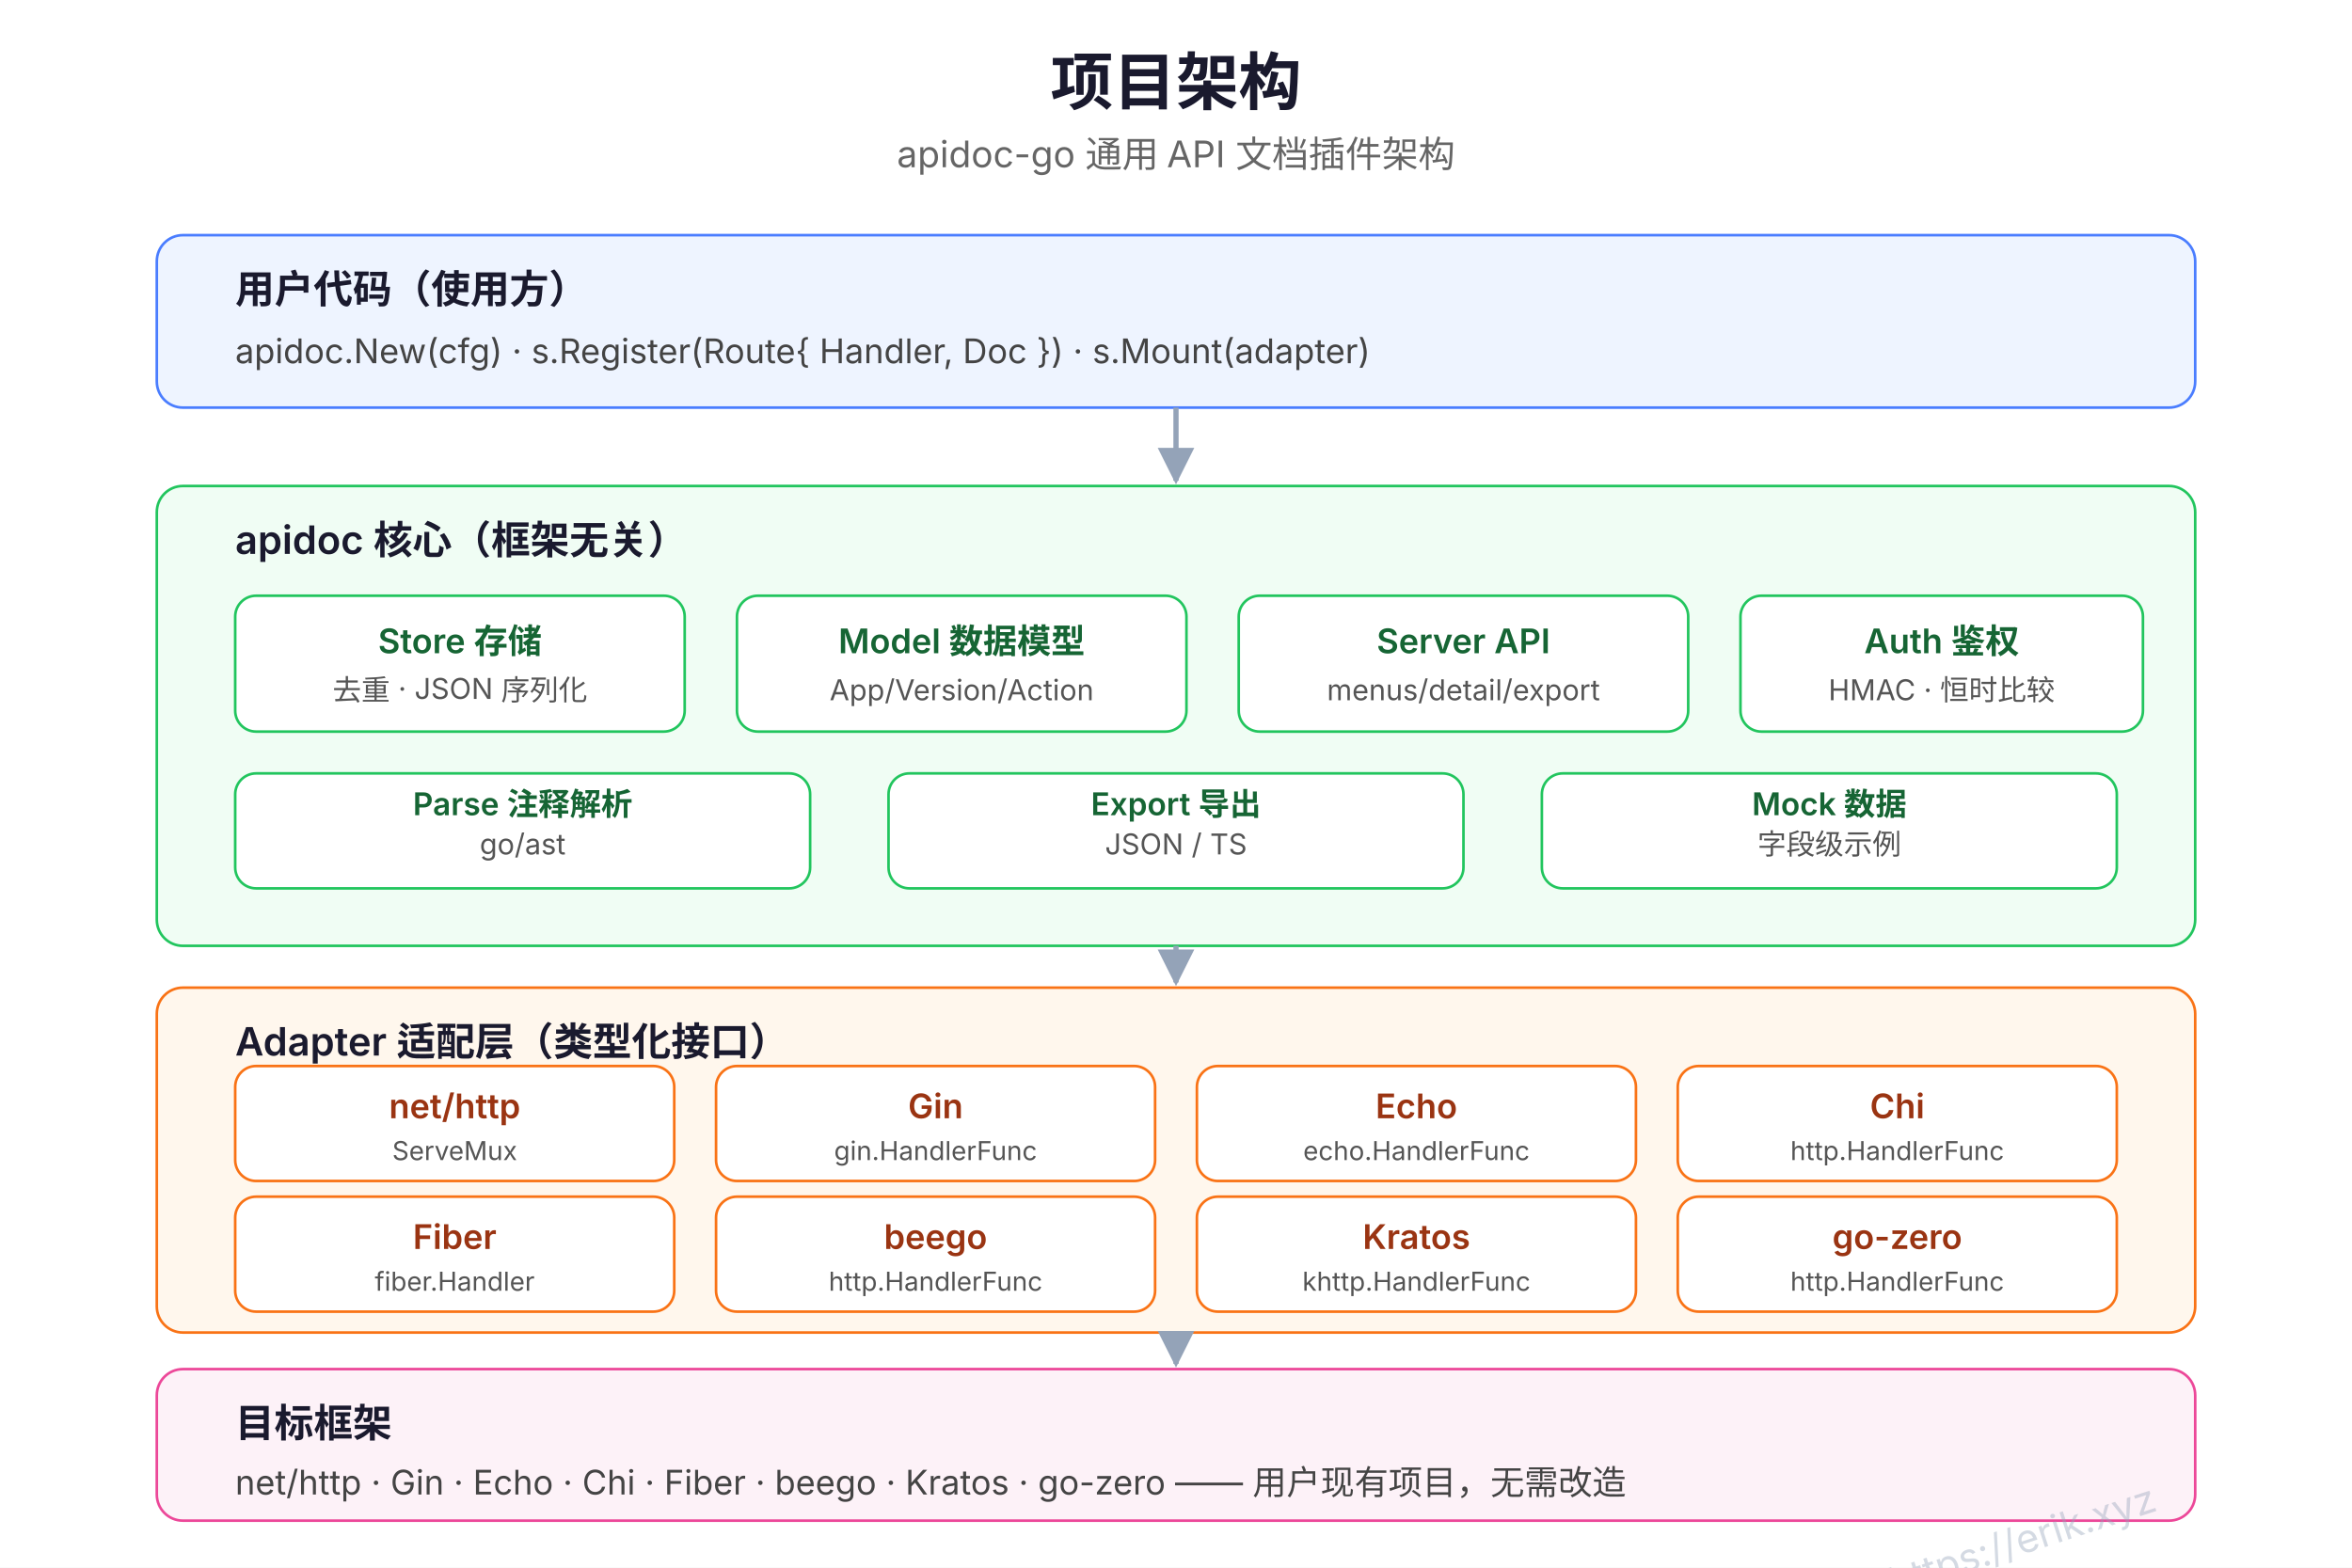
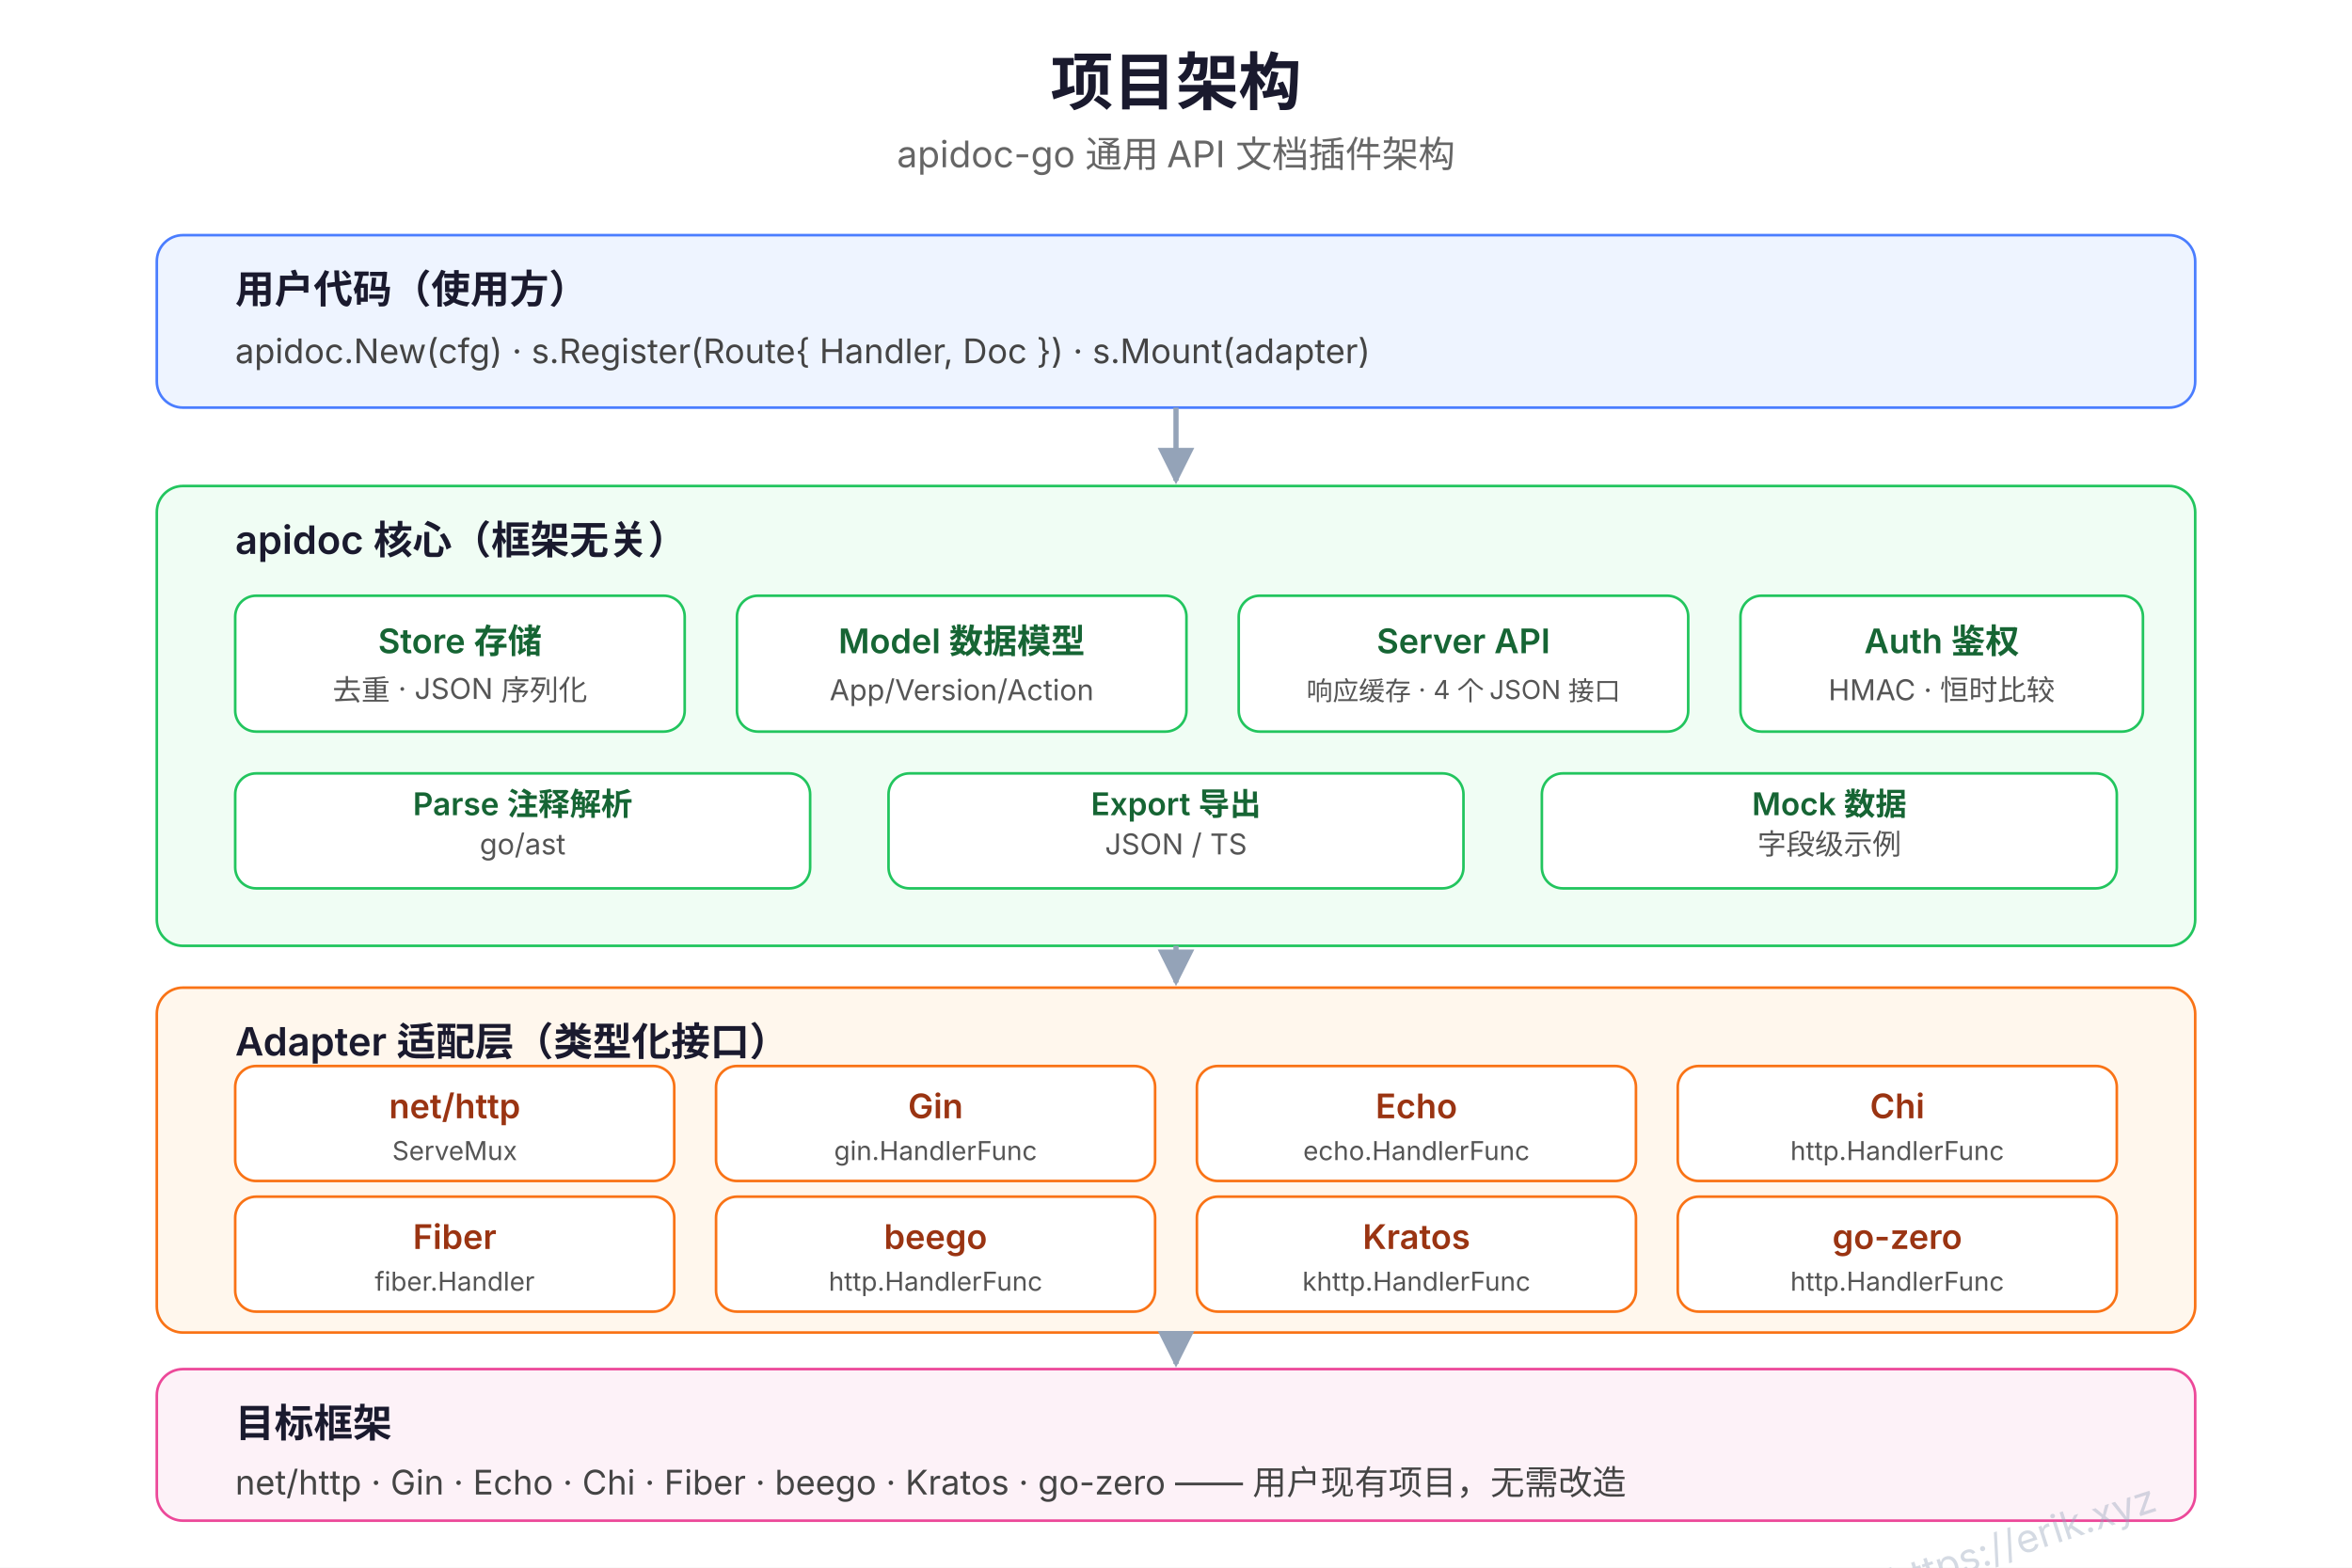
<svg xmlns="http://www.w3.org/2000/svg" viewBox="0 0 900 600" font-family="system-ui, -apple-system, 'Segoe UI', 'PingFang SC', sans-serif">
  <rect width="900" height="600" fill="#ffffff" />
  <text x="450" y="40" text-anchor="middle" font-size="24" font-weight="700" fill="#1a1a2e">项目架构</text>
  <text x="450" y="64" text-anchor="middle" font-size="14" fill="#666">apidoc-go 通用 API 文档插件架构</text>
  <defs>
    <marker id="arrow" viewBox="0 0 10 10" refX="9" refY="5" markerWidth="7" markerHeight="7" orient="auto-start-reverse">
      <path d="M 0 0 L 10 5 L 0 10 z" fill="#94a3b8" />
    </marker>
  </defs>
  <rect x="60" y="90" width="780" height="66" rx="10" fill="#eef4ff" stroke="#4a7dff" />
  <text x="90" y="116" font-size="15" font-weight="600" fill="#1a1a2e">用户代码（使用方）</text>
  <text x="90" y="139" font-size="13" fill="#444">apidoc.New(cfg) · s.Register(Route{ Handler, Doc }) · s.Mount(adapter)</text>
  <rect x="60" y="186" width="780" height="176" rx="10" fill="#f0fdf4" stroke="#22c55e" />
  <text x="90" y="212" font-size="15" font-weight="600" fill="#1a1a2e">apidoc 核心（框架无关）</text>
  <rect x="90" y="228" width="172" height="52" rx="8" fill="#ffffff" stroke="#22c55e" />
  <text x="176" y="250" text-anchor="middle" font-size="13" font-weight="600" fill="#166534">Store 存储</text>
  <text x="176" y="268" text-anchor="middle" font-size="11" fill="#555">去重 · JSON 序列化</text>
  <rect x="282" y="228" width="172" height="52" rx="8" fill="#ffffff" stroke="#22c55e" />
  <text x="368" y="250" text-anchor="middle" font-size="13" font-weight="600" fill="#166534">Model 数据模型</text>
  <text x="368" y="268" text-anchor="middle" font-size="11" fill="#555">App/Version/Action</text>
  <rect x="474" y="228" width="172" height="52" rx="8" fill="#ffffff" stroke="#22c55e" />
  <text x="560" y="250" text-anchor="middle" font-size="13" font-weight="600" fill="#166534">Server API</text>
-   <text x="560" y="268" text-anchor="middle" font-size="11" fill="#555">menus/detail/export</text>
+   <text x="560" y="268" text-anchor="middle" font-size="10" fill="#555">响应缓存 · 4 个 JSON 接口</text>
  <rect x="666" y="228" width="154" height="52" rx="8" fill="#ffffff" stroke="#22c55e" />
  <text x="743" y="250" text-anchor="middle" font-size="13" font-weight="600" fill="#166534">Auth 鉴权</text>
  <text x="743" y="268" text-anchor="middle" font-size="11" fill="#555">HMAC · 恒时比较</text>
  <rect x="90" y="296" width="220" height="44" rx="8" fill="#ffffff" stroke="#22c55e" />
  <text x="200" y="312" text-anchor="middle" font-size="12" font-weight="600" fill="#166534">Parse 注释解析</text>
  <text x="200" y="327" text-anchor="middle" font-size="11" fill="#555">go/ast</text>
  <rect x="340" y="296" width="220" height="44" rx="8" fill="#ffffff" stroke="#22c55e" />
  <text x="450" y="312" text-anchor="middle" font-size="12" font-weight="600" fill="#166534">Export 导出</text>
  <text x="450" y="327" text-anchor="middle" font-size="11" fill="#555">JSON / TS</text>
  <rect x="590" y="296" width="220" height="44" rx="8" fill="#ffffff" stroke="#22c55e" />
  <text x="700" y="312" text-anchor="middle" font-size="12" font-weight="600" fill="#166534">Mock 数据</text>
  <text x="700" y="327" text-anchor="middle" font-size="11" fill="#555">字段级示例</text>
  <rect x="60" y="378" width="780" height="132" rx="10" fill="#fff7ed" stroke="#f97316" />
  <text x="90" y="404" font-size="15" font-weight="600" fill="#1a1a2e">Adapter 适配层（类型化接口）</text>
  <rect x="90" y="408" width="168" height="44" rx="8" fill="#ffffff" stroke="#f97316" />
  <text x="174" y="428" text-anchor="middle" font-size="13" font-weight="600" fill="#9a3412">net/http</text>
  <text x="174" y="444" text-anchor="middle" font-size="10" fill="#555">ServeMux</text>
  <rect x="274" y="408" width="168" height="44" rx="8" fill="#ffffff" stroke="#f97316" />
  <text x="358" y="428" text-anchor="middle" font-size="13" font-weight="600" fill="#9a3412">Gin</text>
  <text x="358" y="444" text-anchor="middle" font-size="10" fill="#555">gin.HandlerFunc</text>
  <rect x="458" y="408" width="168" height="44" rx="8" fill="#ffffff" stroke="#f97316" />
  <text x="542" y="428" text-anchor="middle" font-size="13" font-weight="600" fill="#9a3412">Echo</text>
  <text x="542" y="444" text-anchor="middle" font-size="10" fill="#555">echo.HandlerFunc</text>
  <rect x="642" y="408" width="168" height="44" rx="8" fill="#ffffff" stroke="#f97316" />
  <text x="726" y="428" text-anchor="middle" font-size="13" font-weight="600" fill="#9a3412">Chi</text>
  <text x="726" y="444" text-anchor="middle" font-size="10" fill="#555">http.HandlerFunc</text>
  <rect x="90" y="458" width="168" height="44" rx="8" fill="#ffffff" stroke="#f97316" />
  <text x="174" y="478" text-anchor="middle" font-size="13" font-weight="600" fill="#9a3412">Fiber</text>
  <text x="174" y="494" text-anchor="middle" font-size="10" fill="#555">fiber.Handler</text>
  <rect x="274" y="458" width="168" height="44" rx="8" fill="#ffffff" stroke="#f97316" />
  <text x="358" y="478" text-anchor="middle" font-size="13" font-weight="600" fill="#9a3412">beego</text>
  <text x="358" y="494" text-anchor="middle" font-size="10" fill="#555">http.HandlerFunc</text>
  <rect x="458" y="458" width="168" height="44" rx="8" fill="#ffffff" stroke="#f97316" />
  <text x="542" y="478" text-anchor="middle" font-size="13" font-weight="600" fill="#9a3412">Kratos</text>
  <text x="542" y="494" text-anchor="middle" font-size="10" fill="#555">khttp.HandlerFunc</text>
  <rect x="642" y="458" width="168" height="44" rx="8" fill="#ffffff" stroke="#f97316" />
  <text x="726" y="478" text-anchor="middle" font-size="13" font-weight="600" fill="#9a3412">go-zero</text>
  <text x="726" y="494" text-anchor="middle" font-size="10" fill="#555">http.HandlerFunc</text>
  <rect x="60" y="524" width="780" height="58" rx="10" fill="#fdf2f8" stroke="#ec4899" />
  <text x="90" y="550" font-size="15" font-weight="600" fill="#1a1a2e">目标框架</text>
  <text x="90" y="572" font-size="13" fill="#444">net/http · Gin · Echo · Chi · Fiber · beego · Kratos · go-zero —— 用户现有项目，无需改造</text>
  <line x1="450" y1="156" x2="450" y2="184" stroke="#94a3b8" stroke-width="2" marker-end="url(#arrow)" />
  <line x1="450" y1="362" x2="450" y2="376" stroke="#94a3b8" stroke-width="2" marker-end="url(#arrow)" />
  <line x1="450" y1="510" x2="450" y2="522" stroke="#94a3b8" stroke-width="2" marker-end="url(#arrow)" />
  <g opacity="0.4">
    <text x="826" y="578" font-size="15" fill="#94a3b8" text-anchor="end" transform="rotate(-18 826 578)">https://erik.xyz</text>
  </g>
</svg>
